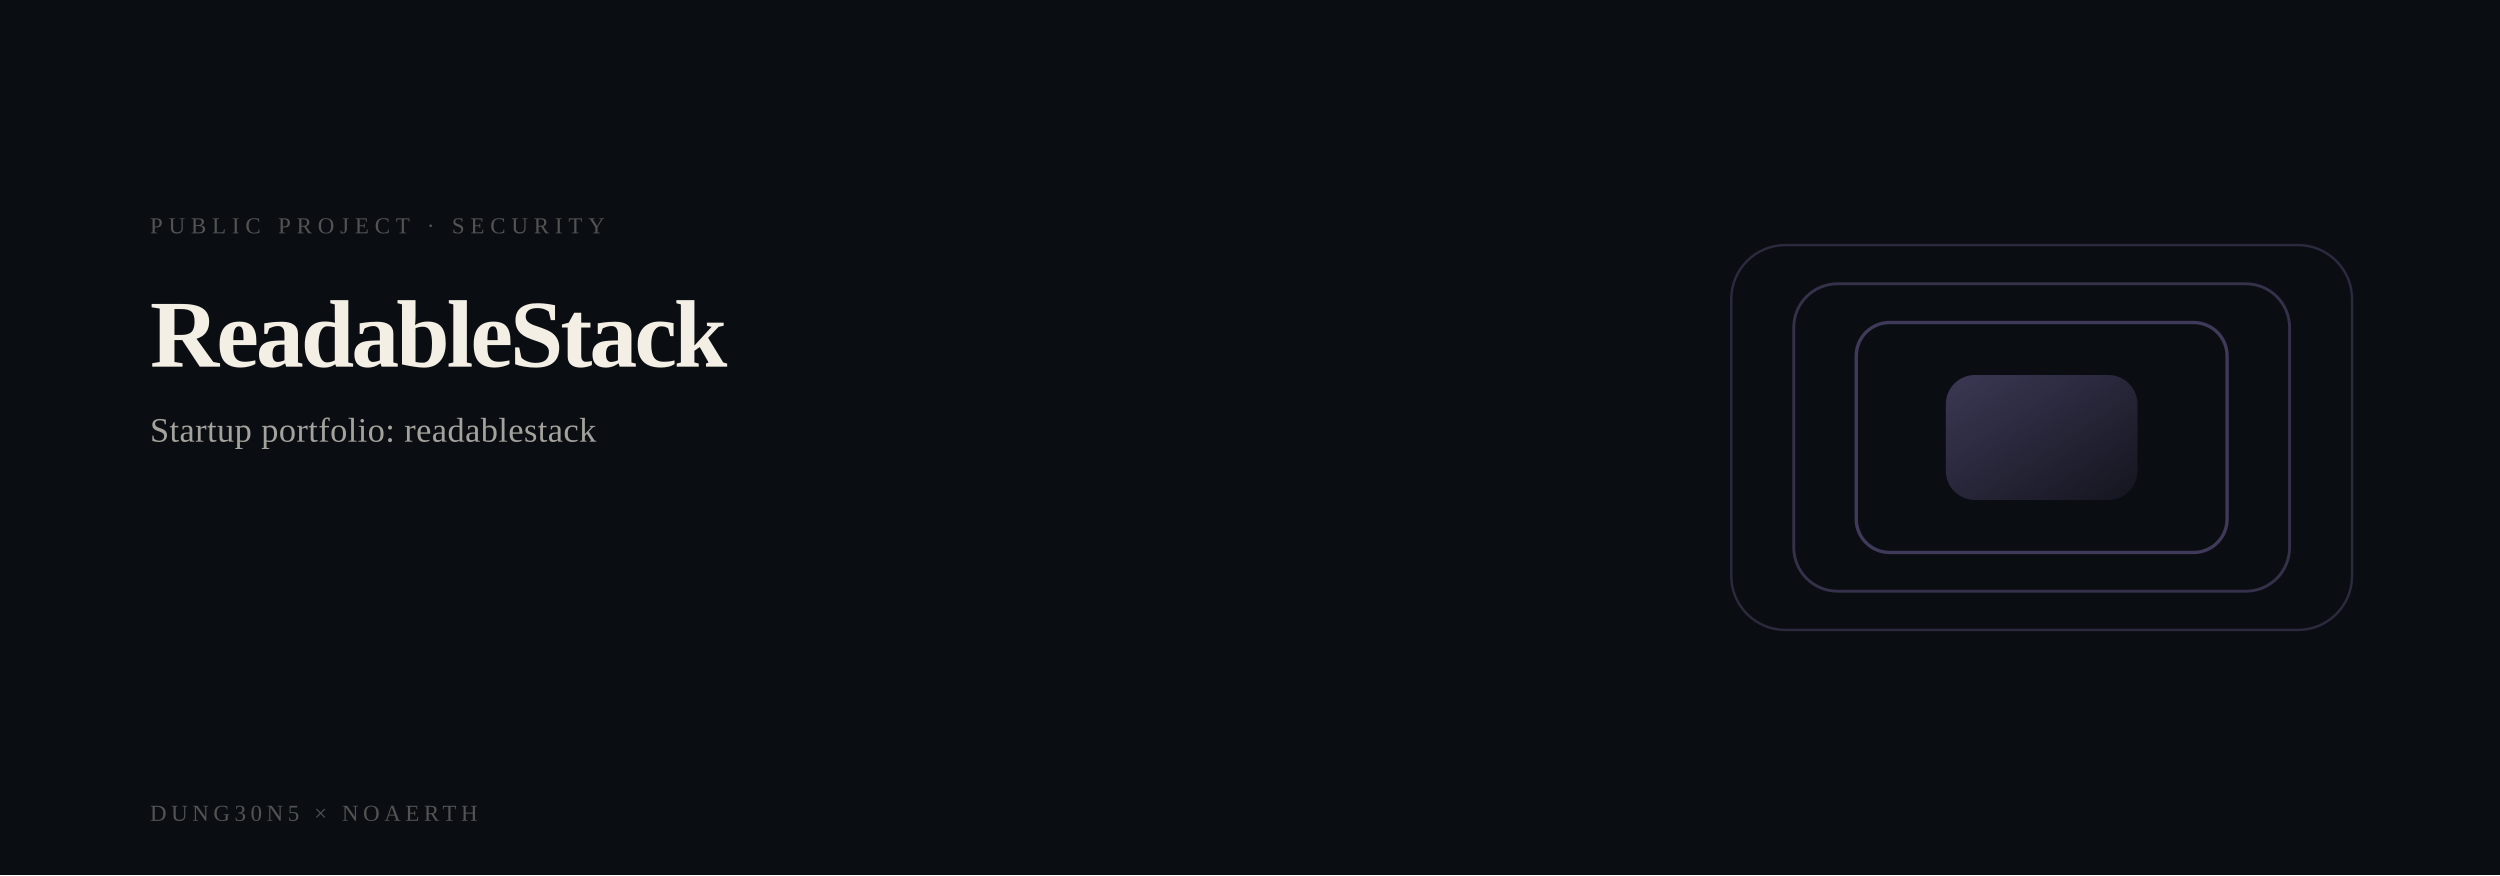
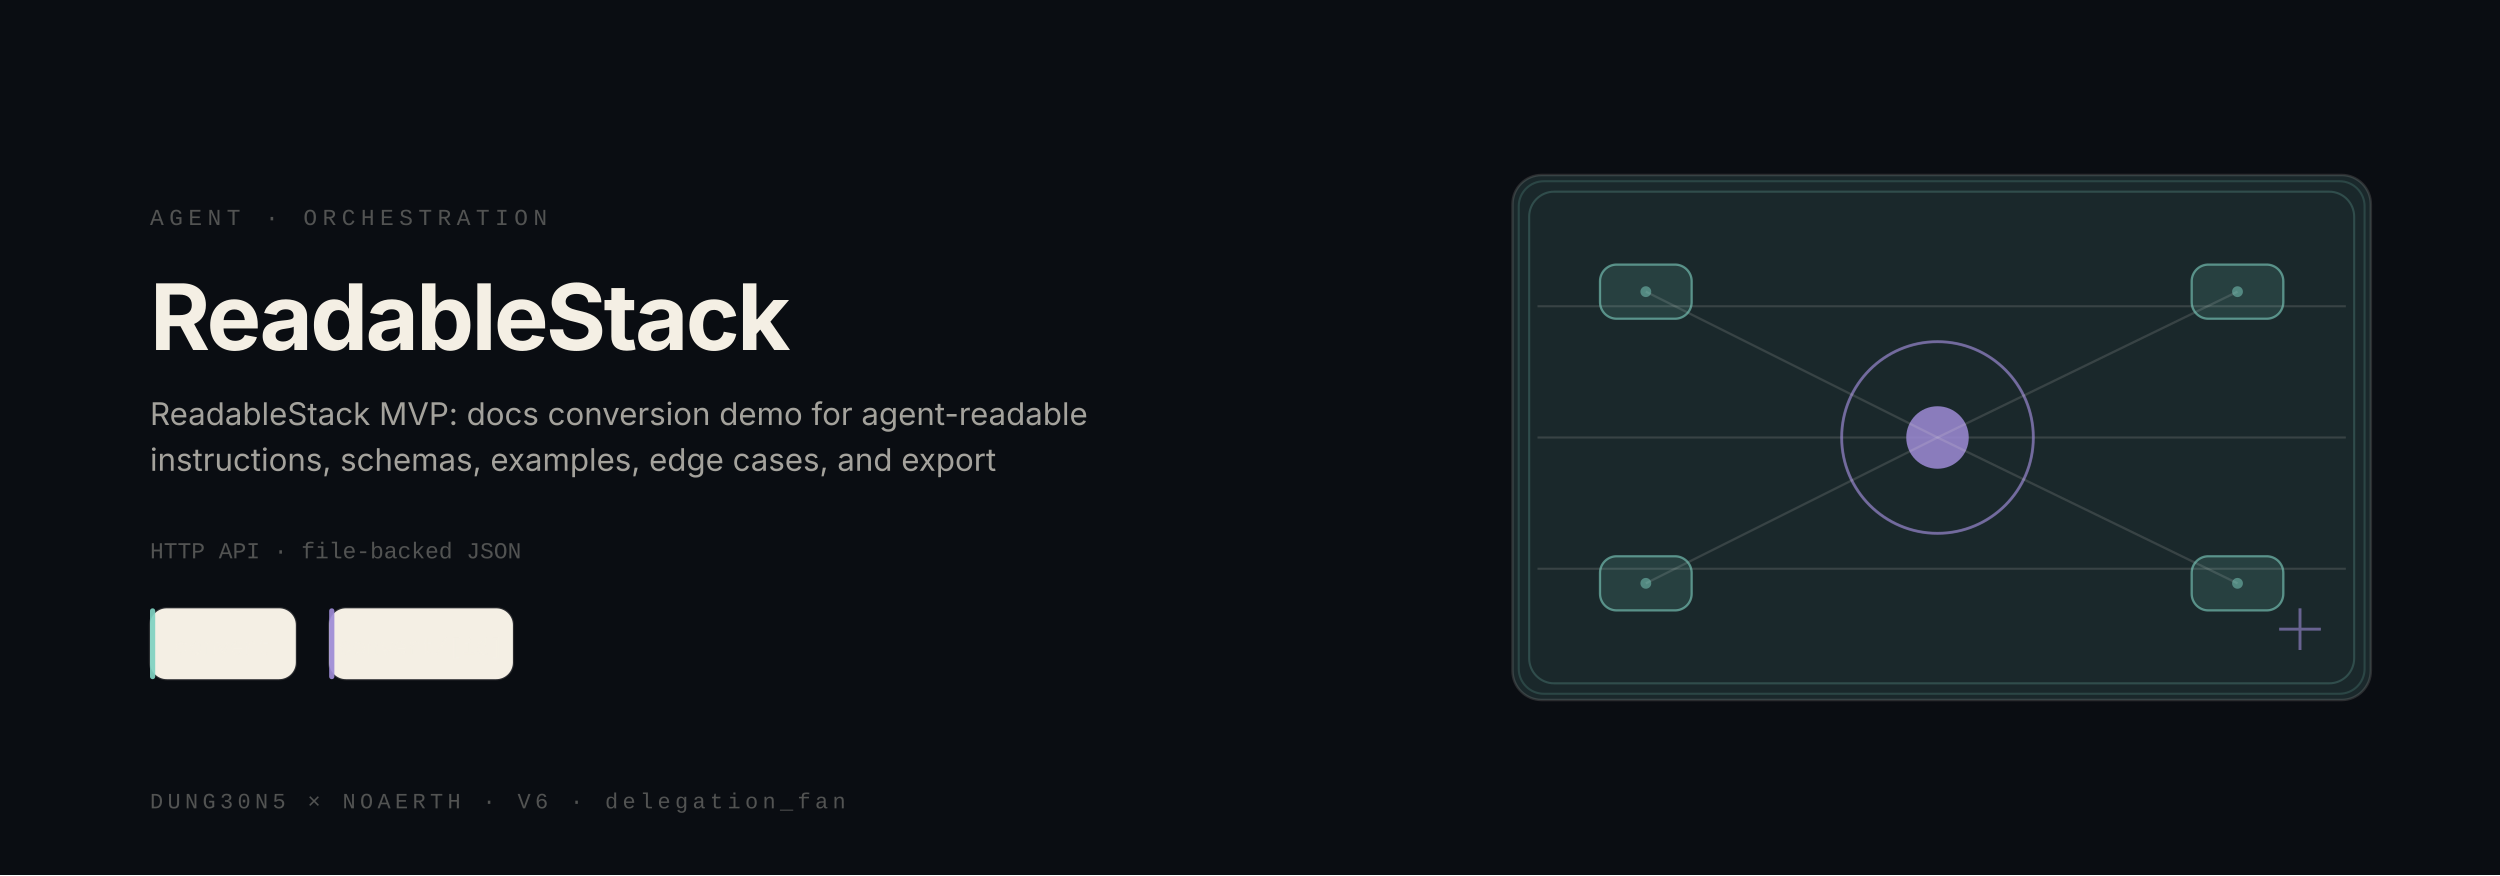
- <svg xmlns="http://www.w3.org/2000/svg" viewBox="0 0 1200 420" width="1200" height="420" role="img" aria-label="ReadableStack: gated channels passing through a sealed boundary. Motion depicts records cross a trust boundary, get validated, and are held or rejected.">
-   <defs>
-     <linearGradient id="hero-readablestack-dark-a" x1="0" y1="0" x2="1" y2="1">
-       <stop offset="0" stop-color="#9d8bd6" stop-opacity="0.85" />
-       <stop offset="1" stop-color="#9d8bd6" stop-opacity="0.15" />
-     </linearGradient>
-   </defs>
+ <svg xmlns="http://www.w3.org/2000/svg" viewBox="0 0 1200 420" width="1200" height="420" role="img" aria-label="ReadableStack: nodes advertise, a coordinator selects, work converges">
  <rect width="1200" height="420" fill="#0a0d12" />
-   <rect x="891" y="154.82" width="178" height="110.36" rx="16" fill="none" stroke="#9d8bd6" stroke-width="1.60" opacity="0.36" />
-   <rect x="861" y="136.22" width="238" height="147.56" rx="21" fill="none" stroke="#9d8bd6" stroke-width="1.38" opacity="0.29" />
-   <rect x="831" y="117.62" width="298" height="184.76" rx="26" fill="none" stroke="#9d8bd6" stroke-width="1.16" opacity="0.23" />
-   <rect x="934" y="180" width="92" height="60" rx="14" fill="url(#hero-readablestack-dark-a)" opacity="0.40" />
-   <text x="72" y="112" fill="#f4efe44f" font-size="11" letter-spacing="2.8">PUBLIC PROJECT · SECURITY</text>
-   <text x="72" y="176" fill="#f4efe4" font-size="46" font-weight="660" letter-spacing="-1.4">ReadableStack</text>
-   <text x="72" y="212" fill="#f4efe4a8" font-size="16.5" letter-spacing="0.2">Startup portfolio: readablestack</text>
-   <rect x="72" y="266" width="106" height="40" rx="9" fill="#f4efe4" fill-opacity="0.05" stroke="#f4efe424" stroke-width="1.1" opacity="0">
-     <animate attributeName="opacity" from="0" to="1" dur="0.5s" begin="0.50s" fill="freeze" />
-   </rect>
-   <rect x="72" y="266" width="2.5" height="40" rx="1.2" fill="#9d8bd6" opacity="0">
-     <animate attributeName="opacity" from="0" to="0.9" dur="0.5s" begin="0.50s" fill="freeze" />
-   </rect>
-   <text x="125" y="291" fill="#f4efe4" font-size="11.5" text-anchor="middle" font-family="ui-monospace,SFMono-Regular,Menlo,monospace" opacity="0">request<animate attributeName="opacity" from="0" to="1" dur="0.5s" begin="0.65s" fill="freeze" />
-   </text>
-   <rect x="194" y="266" width="106" height="40" rx="9" fill="#f4efe4" fill-opacity="0.05" stroke="#f4efe424" stroke-width="1.1" opacity="0">
-     <animate attributeName="opacity" from="0" to="1" dur="0.5s" begin="1.00s" fill="freeze" />
-   </rect>
-   <rect x="194" y="266" width="2.5" height="40" rx="1.2" fill="#9d8bd6" opacity="0">
-     <animate attributeName="opacity" from="0" to="0.9" dur="0.5s" begin="1.00s" fill="freeze" />
-   </rect>
-   <text x="247" y="291" fill="#f4efe4" font-size="11.5" text-anchor="middle" font-family="ui-monospace,SFMono-Regular,Menlo,monospace" opacity="0">authenticate<animate attributeName="opacity" from="0" to="1" dur="0.5s" begin="1.15s" fill="freeze" />
-   </text>
-   <rect x="316" y="266" width="106" height="40" rx="9" fill="#f4efe4" fill-opacity="0.05" stroke="#f4efe424" stroke-width="1.1" opacity="0">
-     <animate attributeName="opacity" from="0" to="1" dur="0.5s" begin="1.50s" fill="freeze" />
-   </rect>
-   <rect x="316" y="266" width="2.5" height="40" rx="1.2" fill="#9d8bd6" opacity="0">
-     <animate attributeName="opacity" from="0" to="0.9" dur="0.5s" begin="1.50s" fill="freeze" />
-   </rect>
-   <text x="369" y="291" fill="#f4efe4" font-size="11.5" text-anchor="middle" font-family="ui-monospace,SFMono-Regular,Menlo,monospace" opacity="0">authorise<animate attributeName="opacity" from="0" to="1" dur="0.5s" begin="1.65s" fill="freeze" />
-   </text>
-   <rect x="438" y="266" width="106" height="40" rx="9" fill="#f4efe4" fill-opacity="0.05" stroke="#f4efe424" stroke-width="1.1" opacity="0">
-     <animate attributeName="opacity" from="0" to="1" dur="0.5s" begin="2.00s" fill="freeze" />
-   </rect>
-   <rect x="438" y="266" width="2.5" height="40" rx="1.2" fill="#e7c27a" opacity="0">
-     <animate attributeName="opacity" from="0" to="0.9" dur="0.5s" begin="2.00s" fill="freeze" />
-   </rect>
-   <text x="491" y="291" fill="#f4efe4" font-size="11.5" text-anchor="middle" font-family="ui-monospace,SFMono-Regular,Menlo,monospace" opacity="0">record<animate attributeName="opacity" from="0" to="1" dur="0.5s" begin="2.15s" fill="freeze" />
-   </text>
-   <rect x="560" y="266" width="106" height="40" rx="9" fill="#f4efe4" fill-opacity="0.05" stroke="#f4efe424" stroke-width="1.1" opacity="0">
-     <animate attributeName="opacity" from="0" to="1" dur="0.5s" begin="2.50s" fill="freeze" />
-   </rect>
-   <rect x="560" y="266" width="2.5" height="40" rx="1.2" fill="#e0796b" opacity="0">
-     <animate attributeName="opacity" from="0" to="0.9" dur="0.5s" begin="2.50s" fill="freeze" />
-   </rect>
-   <text x="613" y="291" fill="#f4efe4" font-size="11.5" text-anchor="middle" font-family="ui-monospace,SFMono-Regular,Menlo,monospace" opacity="0">reject<animate attributeName="opacity" from="0" to="1" dur="0.5s" begin="2.65s" fill="freeze" />
-   </text>
-   <text x="72" y="394" fill="#f4efe44f" font-size="11" letter-spacing="2.2">DUNG30N5 × NOAERTH</text>
+   <text x="72" y="108" font-family="ui-monospace, SFMono-Regular, Menlo, Monaco, Consolas, 'Liberation Mono', monospace" font-size="11" letter-spacing="2.6" fill="#f4efe44f">AGENT · ORCHESTRATION</text>
+   <text x="72" y="168" font-family="-apple-system, BlinkMacSystemFont, 'Segoe UI', Inter, Helvetica, Arial, sans-serif" font-size="44" font-weight="660" letter-spacing="-1.2" fill="#f4efe4">ReadableStack</text>
+   <text x="72" y="204" font-family="-apple-system, BlinkMacSystemFont, 'Segoe UI', Inter, Helvetica, Arial, sans-serif" font-size="15" fill="#f4efe4a8">ReadableStack MVP: docs conversion demo for agent-readable</text>
+   <text x="72" y="226" font-family="-apple-system, BlinkMacSystemFont, 'Segoe UI', Inter, Helvetica, Arial, sans-serif" font-size="15" fill="#f4efe4a8">instructions, schemas, examples, edge cases, and export</text>
+   <text x="72" y="268" font-family="ui-monospace, SFMono-Regular, Menlo, Monaco, Consolas, 'Liberation Mono', monospace" font-size="11" fill="#f4efe44f">HTTP API · file-backed JSON</text>
+   <rect x="72.0" y="292.0" width="70.0" height="34.0" rx="8" fill="#f4efe4" stroke="#f4efe424" stroke-width="1.1" />
+   <rect x="72.0" y="292.0" width="2.5" height="34.0" rx="1.2" fill="#7fd1c1" opacity="0.92" />
+   <text x="107.0" y="314" font-family="ui-monospace, SFMono-Regular, Menlo, Monaco, Consolas, 'Liberation Mono', monospace" font-size="11" fill="#f4efe4" fill-opacity="0.82" text-anchor="middle">convert</text>
+   <rect x="158.0" y="292.0" width="88.2" height="34.0" rx="8" fill="#f4efe4" stroke="#f4efe424" stroke-width="1.1" />
+   <rect x="158.0" y="292.0" width="2.5" height="34.0" rx="1.2" fill="#9d8bd6" opacity="0.92" />
+   <text x="202.1" y="314" font-family="ui-monospace, SFMono-Regular, Menlo, Monaco, Consolas, 'Liberation Mono', monospace" font-size="11" fill="#f4efe4" fill-opacity="0.82" text-anchor="middle">convert/[id]</text>
+   <rect x="726.0" y="84.0" width="412.0" height="252.0" rx="14" fill="#7fd1c1" fill-opacity="0.14" />
+   <rect x="729.0" y="87.0" width="406.0" height="246.0" rx="12" fill="none" stroke="#7fd1c1" stroke-width="1" stroke-opacity="0.18" />
+   <rect x="726.0" y="84.0" width="412.0" height="252.0" rx="14" fill="none" stroke="#f4efe424" stroke-width="1.2" />
+   <line x1="738.0" y1="147.0" x2="1126.0" y2="147.0" stroke="#f4efe424" stroke-width="1" />
+   <line x1="738.0" y1="210.0" x2="1126.0" y2="210.0" stroke="#f4efe424" stroke-width="1" />
+   <line x1="738.0" y1="273.0" x2="1126.0" y2="273.0" stroke="#f4efe424" stroke-width="1" />
+   <rect x="734.0" y="92.0" width="396.0" height="236.0" rx="12" fill="none" stroke="#7fd1c1" stroke-width="1" stroke-opacity="0.22" />
+   <path d="M1094.0 302.0 h20 M1104.0 292.0 v20" stroke="#9d8bd6" stroke-width="1.4" opacity="0.6" />
+   <circle cx="930" cy="210" r="46" fill="none" stroke="#9d8bd6" stroke-width="1.4" opacity="0.55" />
+   <circle cx="930" cy="210" r="15" fill="#9d8bd6" opacity="0.85" />
+   <circle cx="930.0" cy="210.0" r="46.0" fill="none" stroke="#9d8bd6" stroke-width="1.1" opacity="0.28" />
+   <line x1="790" y1="140" x2="930" y2="210" stroke="#f4efe424" stroke-width="1.1" />
+   <circle cx="790.0" cy="140.0" r="2.6" fill="#7fd1c1" opacity="0.5" />
+   <rect x="768" y="127" width="44" height="26" rx="8" fill="#7fd1c1" fill-opacity="0.14" stroke="#7fd1c1" stroke-width="1.1" stroke-opacity="0.6" opacity="1" />
+   <line x1="1074" y1="140" x2="930" y2="210" stroke="#f4efe424" stroke-width="1.1" />
+   <circle cx="1074.0" cy="140.0" r="2.6" fill="#7fd1c1" opacity="0.5" />
+   <rect x="1052" y="127" width="44" height="26" rx="8" fill="#7fd1c1" fill-opacity="0.14" stroke="#7fd1c1" stroke-width="1.1" stroke-opacity="0.6" opacity="1" />
+   <line x1="790" y1="280" x2="930" y2="210" stroke="#f4efe424" stroke-width="1.1" />
+   <circle cx="790.0" cy="280.0" r="2.6" fill="#7fd1c1" opacity="0.5" />
+   <rect x="768" y="267" width="44" height="26" rx="8" fill="#7fd1c1" fill-opacity="0.14" stroke="#7fd1c1" stroke-width="1.1" stroke-opacity="0.6" opacity="1" />
+   <line x1="1074" y1="280" x2="930" y2="210" stroke="#f4efe424" stroke-width="1.1" />
+   <circle cx="1074.0" cy="280.0" r="2.6" fill="#7fd1c1" opacity="0.5" />
+   <rect x="1052" y="267" width="44" height="26" rx="8" fill="#7fd1c1" fill-opacity="0.14" stroke="#7fd1c1" stroke-width="1.1" stroke-opacity="0.6" opacity="1" />
+   <text x="72" y="388" font-family="ui-monospace, SFMono-Regular, Menlo, Monaco, Consolas, 'Liberation Mono', monospace" font-size="10.5" letter-spacing="2.1" fill="#f4efe44f">DUNG30N5 × NOAERTH · V6 · delegation_fan</text>
</svg>
